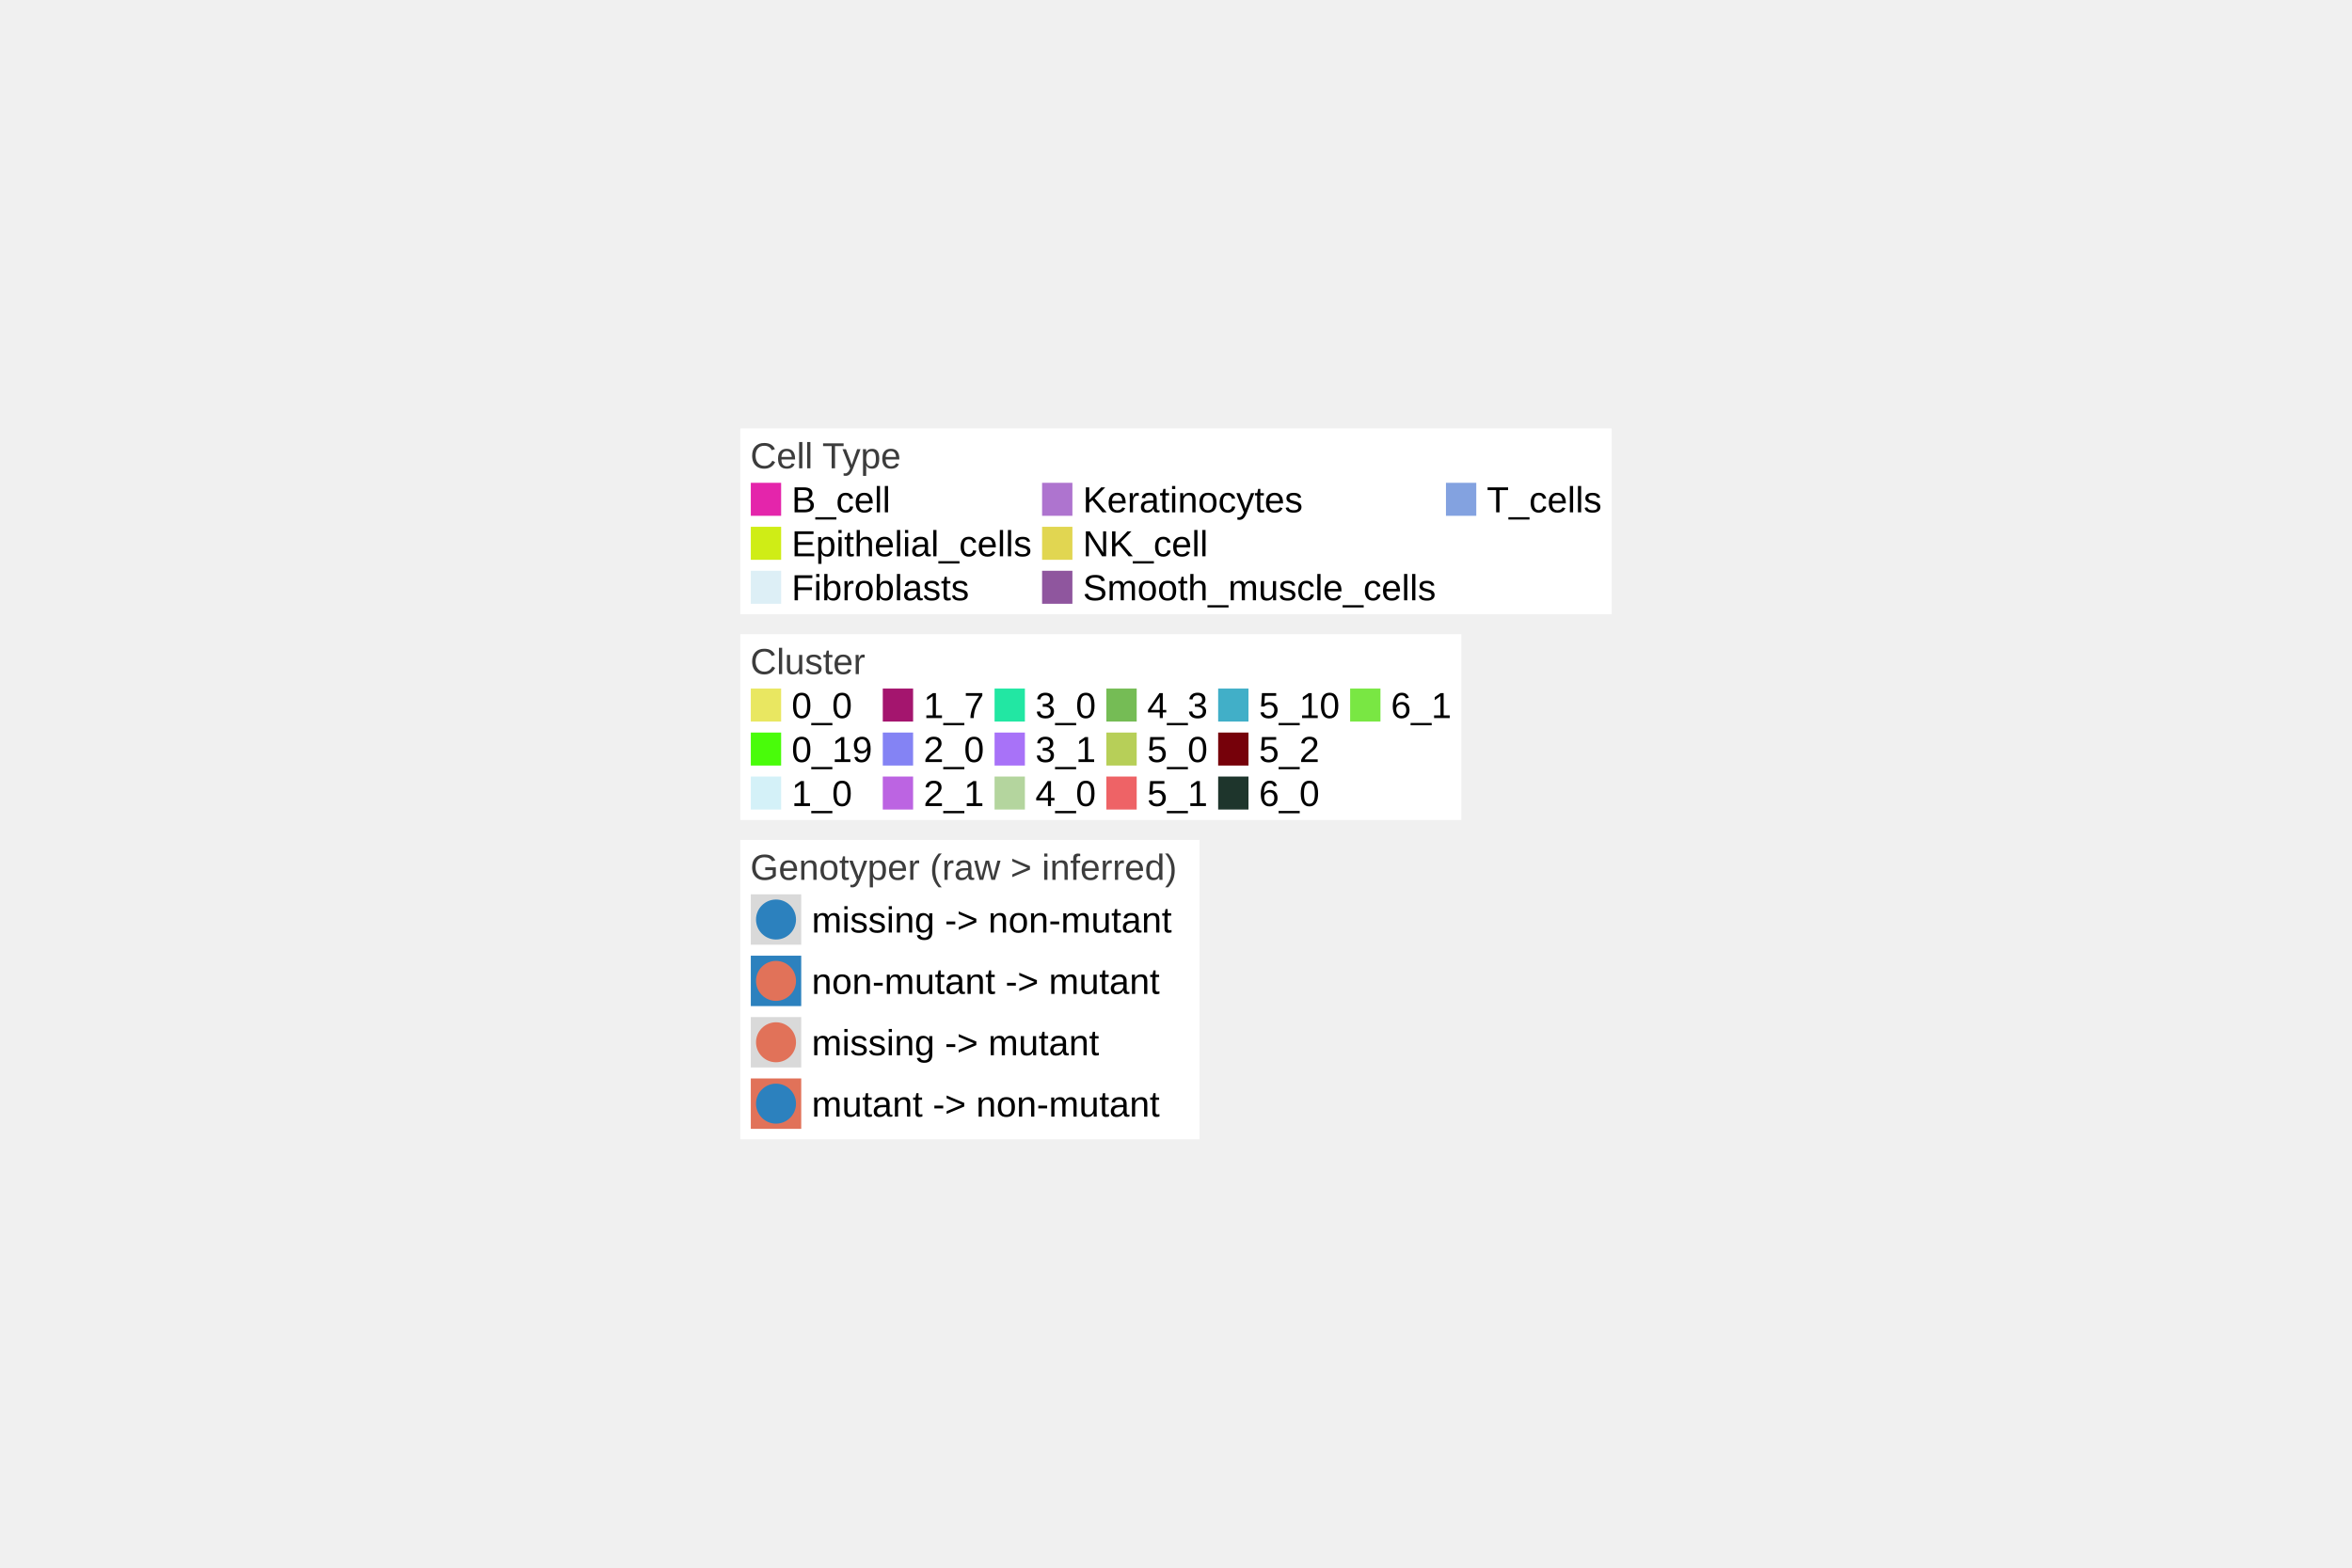
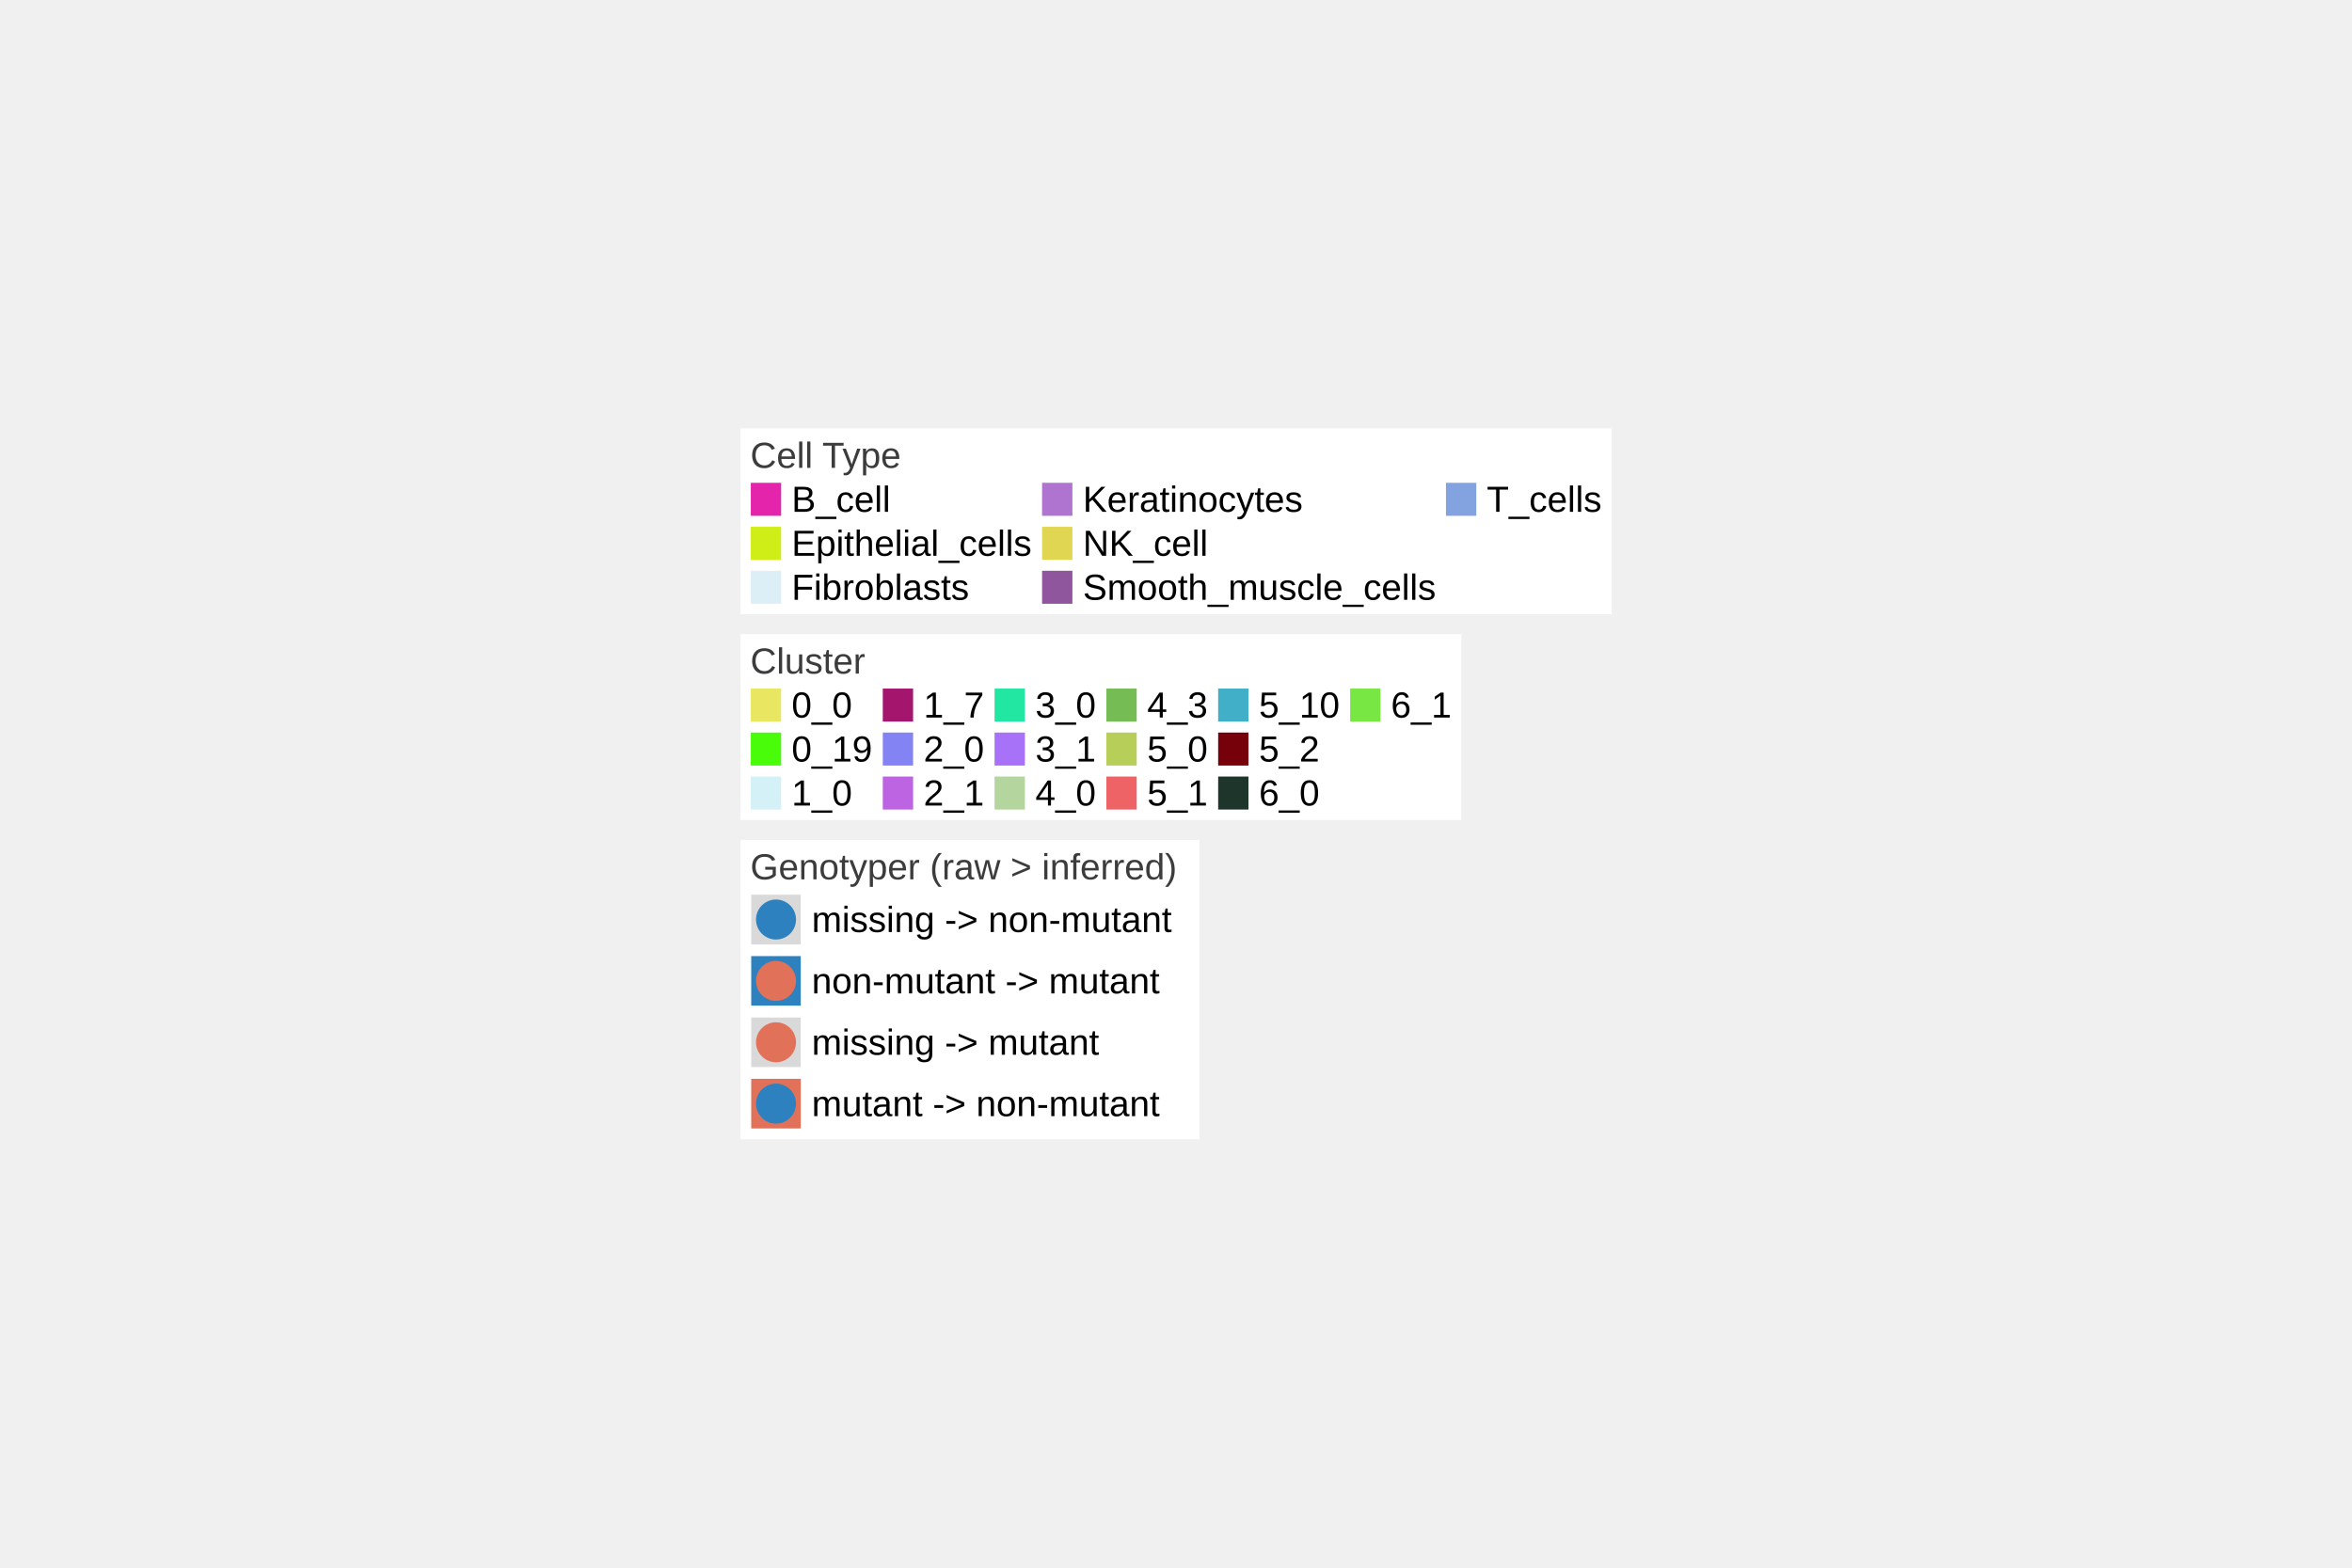
<svg xmlns="http://www.w3.org/2000/svg" width="1296.00pt" height="864.00pt" viewBox="0 0 1296.00 864.00">
  <g class="svglite">
    <defs>
      <style type="text/css">
    .svglite line, .svglite polyline, .svglite polygon, .svglite path, .svglite rect, .svglite circle {
      fill: none;
      stroke: #000000;
      stroke-linecap: round;
      stroke-linejoin: round;
      stroke-miterlimit: 10.00;
    }
    .svglite text {
      white-space: pre;
    }
    .svglite g.glyphgroup path {
      fill: inherit;
      stroke: none;
    }
  </style>
    </defs>
    <rect width="100%" height="100%" style="stroke: none; fill: none;" />
    <defs>
      <clipPath id="cpMC4wMHwxMjk2LjAwfDAuMDB8ODY0LjAw">
        <rect x="0.00" y="0.00" width="1296.00" height="864.00" />
      </clipPath>
    </defs>
    <g clip-path="url(#cpMC4wMHwxMjk2LjAwfDAuMDB8ODY0LjAw)">
      <rect x="407.95" y="236.09" width="480.10" height="102.44" style="stroke-width: 1.07; stroke: none; fill: #FFFFFF;" />
-       <text x="413.43" y="258.11" style="font-size: 20.00px;fill: #3C3C3C; font-family: &quot;Arial&quot;;" textLength="83.00px" lengthAdjust="spacingAndGlyphs">Cell Type</text>
+       <text x="413.43" y="257.84" style="font-size: 20.00px;fill: #3C3C3C; font-family: &quot;Liberation Sans&quot;;" textLength="83.00px" lengthAdjust="spacingAndGlyphs">Cell Type</text>
      <rect x="413.43" y="265.81" width="17.28" height="18.76" style="stroke-width: 1.07; stroke: #FFFFFF; fill: #FFFFFF;" />
      <rect x="413.71" y="266.09" width="16.71" height="18.19" style="stroke-width: 0.43; stroke: none; stroke-linecap: butt; stroke-linejoin: miter; fill: #E425AB;" />
      <rect x="413.43" y="290.05" width="17.28" height="18.76" style="stroke-width: 1.07; stroke: #FFFFFF; fill: #FFFFFF;" />
      <rect x="413.71" y="290.33" width="16.71" height="18.19" style="stroke-width: 0.43; stroke: none; stroke-linecap: butt; stroke-linejoin: miter; fill: #CFED16;" />
      <rect x="413.43" y="314.29" width="17.28" height="18.76" style="stroke-width: 1.07; stroke: #FFFFFF; fill: #FFFFFF;" />
      <rect x="413.71" y="314.57" width="16.71" height="18.19" style="stroke-width: 0.43; stroke: none; stroke-linecap: butt; stroke-linejoin: miter; fill: #DDEFF6;" />
      <rect x="573.93" y="265.81" width="17.28" height="18.76" style="stroke-width: 1.07; stroke: #FFFFFF; fill: #FFFFFF;" />
      <rect x="574.21" y="266.09" width="16.71" height="18.19" style="stroke-width: 0.43; stroke: none; stroke-linecap: butt; stroke-linejoin: miter; fill: #AE74CF;" />
      <rect x="573.93" y="290.05" width="17.28" height="18.76" style="stroke-width: 1.07; stroke: #FFFFFF; fill: #FFFFFF;" />
      <rect x="574.21" y="290.33" width="16.71" height="18.19" style="stroke-width: 0.43; stroke: none; stroke-linecap: butt; stroke-linejoin: miter; fill: #E1D651;" />
      <rect x="573.93" y="314.29" width="17.28" height="18.76" style="stroke-width: 1.07; stroke: #FFFFFF; fill: #FFFFFF;" />
      <rect x="574.21" y="314.57" width="16.71" height="18.19" style="stroke-width: 0.43; stroke: none; stroke-linecap: butt; stroke-linejoin: miter; fill: #8F569E;" />
      <rect x="796.47" y="265.81" width="17.28" height="18.76" style="stroke-width: 1.07; stroke: #FFFFFF; fill: #FFFFFF;" />
      <rect x="796.75" y="266.09" width="16.71" height="18.19" style="stroke-width: 0.43; stroke: none; stroke-linecap: butt; stroke-linejoin: miter; fill: #83A2E0;" />
-       <text x="436.19" y="282.35" style="font-size: 20.00px; font-family: &quot;Arial&quot;;" textLength="54.47px" lengthAdjust="spacingAndGlyphs">B_cell</text>
-       <text x="436.19" y="306.59" style="font-size: 20.00px; font-family: &quot;Arial&quot;;" textLength="132.28px" lengthAdjust="spacingAndGlyphs">Epithelial_cells</text>
-       <text x="436.19" y="330.83" style="font-size: 20.00px; font-family: &quot;Arial&quot;;" textLength="97.81px" lengthAdjust="spacingAndGlyphs">Fibroblasts</text>
-       <text x="596.69" y="282.35" style="font-size: 20.00px; font-family: &quot;Arial&quot;;" textLength="121.19px" lengthAdjust="spacingAndGlyphs">Keratinocytes</text>
-       <text x="596.69" y="306.59" style="font-size: 20.00px; font-family: &quot;Arial&quot;;" textLength="68.91px" lengthAdjust="spacingAndGlyphs">NK_cell</text>
-       <text x="596.69" y="330.83" style="font-size: 20.00px; font-family: &quot;Arial&quot;;" textLength="194.53px" lengthAdjust="spacingAndGlyphs">Smooth_muscle_cells</text>
-       <text x="819.23" y="282.35" style="font-size: 20.00px; font-family: &quot;Arial&quot;;" textLength="63.34px" lengthAdjust="spacingAndGlyphs">T_cells</text>
+       <text x="436.19" y="282.07" style="font-size: 20.00px; font-family: &quot;Liberation Sans&quot;;" textLength="54.47px" lengthAdjust="spacingAndGlyphs">B_cell</text>
+       <text x="436.19" y="306.31" style="font-size: 20.00px; font-family: &quot;Liberation Sans&quot;;" textLength="132.28px" lengthAdjust="spacingAndGlyphs">Epithelial_cells</text>
+       <text x="436.19" y="330.55" style="font-size: 20.00px; font-family: &quot;Liberation Sans&quot;;" textLength="97.81px" lengthAdjust="spacingAndGlyphs">Fibroblasts</text>
+       <text x="596.69" y="282.07" style="font-size: 20.00px; font-family: &quot;Liberation Sans&quot;;" textLength="121.19px" lengthAdjust="spacingAndGlyphs">Keratinocytes</text>
+       <text x="596.69" y="306.31" style="font-size: 20.00px; font-family: &quot;Liberation Sans&quot;;" textLength="68.91px" lengthAdjust="spacingAndGlyphs">NK_cell</text>
+       <text x="596.69" y="330.55" style="font-size: 20.00px; font-family: &quot;Liberation Sans&quot;;" textLength="194.53px" lengthAdjust="spacingAndGlyphs">Smooth_muscle_cells</text>
+       <text x="819.23" y="282.07" style="font-size: 20.00px; font-family: &quot;Liberation Sans&quot;;" textLength="63.34px" lengthAdjust="spacingAndGlyphs">T_cells</text>
      <rect x="407.95" y="349.49" width="397.31" height="102.44" style="stroke-width: 1.07; stroke: none; fill: #FFFFFF;" />
-       <text x="413.43" y="371.51" style="font-size: 20.00px;fill: #3C3C3C; font-family: &quot;Arial&quot;;" textLength="63.34px" lengthAdjust="spacingAndGlyphs">Cluster</text>
+       <text x="413.43" y="371.23" style="font-size: 20.00px;fill: #3C3C3C; font-family: &quot;Liberation Sans&quot;;" textLength="63.34px" lengthAdjust="spacingAndGlyphs">Cluster</text>
      <rect x="413.43" y="379.21" width="17.28" height="18.76" style="stroke-width: 1.07; stroke: #FFFFFF; fill: #FFFFFF;" />
      <rect x="413.71" y="379.49" width="16.71" height="18.19" style="stroke-width: 0.43; stroke: none; stroke-linecap: butt; stroke-linejoin: miter; fill: #E9E761;" />
      <rect x="413.43" y="403.45" width="17.28" height="18.76" style="stroke-width: 1.07; stroke: #FFFFFF; fill: #FFFFFF;" />
      <rect x="413.71" y="403.73" width="16.71" height="18.19" style="stroke-width: 0.43; stroke: none; stroke-linecap: butt; stroke-linejoin: miter; fill: #49FC0A;" />
      <rect x="413.43" y="427.69" width="17.28" height="18.76" style="stroke-width: 1.07; stroke: #FFFFFF; fill: #FFFFFF;" />
      <rect x="413.71" y="427.97" width="16.71" height="18.19" style="stroke-width: 0.43; stroke: none; stroke-linecap: butt; stroke-linejoin: miter; fill: #D4F1F8;" />
      <rect x="486.15" y="379.21" width="17.28" height="18.76" style="stroke-width: 1.07; stroke: #FFFFFF; fill: #FFFFFF;" />
      <rect x="486.43" y="379.49" width="16.71" height="18.19" style="stroke-width: 0.43; stroke: none; stroke-linecap: butt; stroke-linejoin: miter; fill: #A4156E;" />
      <rect x="486.15" y="403.45" width="17.28" height="18.76" style="stroke-width: 1.07; stroke: #FFFFFF; fill: #FFFFFF;" />
      <rect x="486.43" y="403.73" width="16.71" height="18.19" style="stroke-width: 0.43; stroke: none; stroke-linecap: butt; stroke-linejoin: miter; fill: #8483F4;" />
      <rect x="486.15" y="427.69" width="17.28" height="18.76" style="stroke-width: 1.07; stroke: #FFFFFF; fill: #FFFFFF;" />
      <rect x="486.43" y="427.97" width="16.71" height="18.19" style="stroke-width: 0.43; stroke: none; stroke-linecap: butt; stroke-linejoin: miter; fill: #BC64E2;" />
      <rect x="547.75" y="379.21" width="17.28" height="18.76" style="stroke-width: 1.07; stroke: #FFFFFF; fill: #FFFFFF;" />
      <rect x="548.03" y="379.49" width="16.71" height="18.19" style="stroke-width: 0.43; stroke: none; stroke-linecap: butt; stroke-linejoin: miter; fill: #22E7A3;" />
      <rect x="547.75" y="403.45" width="17.28" height="18.76" style="stroke-width: 1.07; stroke: #FFFFFF; fill: #FFFFFF;" />
      <rect x="548.03" y="403.73" width="16.71" height="18.19" style="stroke-width: 0.43; stroke: none; stroke-linecap: butt; stroke-linejoin: miter; fill: #A872F8;" />
      <rect x="547.75" y="427.69" width="17.28" height="18.76" style="stroke-width: 1.07; stroke: #FFFFFF; fill: #FFFFFF;" />
      <rect x="548.03" y="427.97" width="16.71" height="18.19" style="stroke-width: 0.43; stroke: none; stroke-linecap: butt; stroke-linejoin: miter; fill: #B4D59E;" />
      <rect x="609.35" y="379.21" width="17.28" height="18.76" style="stroke-width: 1.07; stroke: #FFFFFF; fill: #FFFFFF;" />
      <rect x="609.63" y="379.49" width="16.71" height="18.19" style="stroke-width: 0.43; stroke: none; stroke-linecap: butt; stroke-linejoin: miter; fill: #75BC55;" />
      <rect x="609.35" y="403.45" width="17.28" height="18.76" style="stroke-width: 1.07; stroke: #FFFFFF; fill: #FFFFFF;" />
      <rect x="609.63" y="403.73" width="16.71" height="18.19" style="stroke-width: 0.43; stroke: none; stroke-linecap: butt; stroke-linejoin: miter; fill: #B7CF58;" />
      <rect x="609.35" y="427.69" width="17.28" height="18.76" style="stroke-width: 1.07; stroke: #FFFFFF; fill: #FFFFFF;" />
      <rect x="609.63" y="427.97" width="16.71" height="18.19" style="stroke-width: 0.43; stroke: none; stroke-linecap: butt; stroke-linejoin: miter; fill: #EE6366;" />
      <rect x="670.95" y="379.21" width="17.28" height="18.76" style="stroke-width: 1.07; stroke: #FFFFFF; fill: #FFFFFF;" />
      <rect x="671.23" y="379.49" width="16.71" height="18.19" style="stroke-width: 0.43; stroke: none; stroke-linecap: butt; stroke-linejoin: miter; fill: #41AFC8;" />
      <rect x="670.95" y="403.45" width="17.28" height="18.76" style="stroke-width: 1.07; stroke: #FFFFFF; fill: #FFFFFF;" />
      <rect x="671.23" y="403.73" width="16.71" height="18.19" style="stroke-width: 0.43; stroke: none; stroke-linecap: butt; stroke-linejoin: miter; fill: #76010A;" />
      <rect x="670.95" y="427.69" width="17.28" height="18.76" style="stroke-width: 1.07; stroke: #FFFFFF; fill: #FFFFFF;" />
      <rect x="671.23" y="427.97" width="16.71" height="18.19" style="stroke-width: 0.43; stroke: none; stroke-linecap: butt; stroke-linejoin: miter; fill: #1E352C;" />
      <rect x="743.67" y="379.21" width="17.28" height="18.76" style="stroke-width: 1.07; stroke: #FFFFFF; fill: #FFFFFF;" />
      <rect x="743.95" y="379.49" width="16.71" height="18.19" style="stroke-width: 0.43; stroke: none; stroke-linecap: butt; stroke-linejoin: miter; fill: #79E743;" />
-       <text x="436.19" y="395.75" style="font-size: 20.00px; font-family: &quot;Arial&quot;;" textLength="33.38px" lengthAdjust="spacingAndGlyphs">0_0</text>
-       <text x="436.19" y="419.99" style="font-size: 20.00px; font-family: &quot;Arial&quot;;" textLength="44.50px" lengthAdjust="spacingAndGlyphs">0_19</text>
-       <text x="436.19" y="444.23" style="font-size: 20.00px; font-family: &quot;Arial&quot;;" textLength="33.38px" lengthAdjust="spacingAndGlyphs">1_0</text>
-       <text x="508.91" y="395.75" style="font-size: 20.00px; font-family: &quot;Arial&quot;;" textLength="33.38px" lengthAdjust="spacingAndGlyphs">1_7</text>
-       <text x="508.91" y="419.99" style="font-size: 20.00px; font-family: &quot;Arial&quot;;" textLength="33.38px" lengthAdjust="spacingAndGlyphs">2_0</text>
-       <text x="508.91" y="444.23" style="font-size: 20.00px; font-family: &quot;Arial&quot;;" textLength="33.38px" lengthAdjust="spacingAndGlyphs">2_1</text>
-       <text x="570.51" y="395.75" style="font-size: 20.00px; font-family: &quot;Arial&quot;;" textLength="33.38px" lengthAdjust="spacingAndGlyphs">3_0</text>
-       <text x="570.51" y="419.99" style="font-size: 20.00px; font-family: &quot;Arial&quot;;" textLength="33.38px" lengthAdjust="spacingAndGlyphs">3_1</text>
-       <text x="570.51" y="444.23" style="font-size: 20.00px; font-family: &quot;Arial&quot;;" textLength="33.38px" lengthAdjust="spacingAndGlyphs">4_0</text>
-       <text x="632.11" y="395.75" style="font-size: 20.00px; font-family: &quot;Arial&quot;;" textLength="33.38px" lengthAdjust="spacingAndGlyphs">4_3</text>
-       <text x="632.11" y="419.99" style="font-size: 20.00px; font-family: &quot;Arial&quot;;" textLength="33.38px" lengthAdjust="spacingAndGlyphs">5_0</text>
-       <text x="632.11" y="444.23" style="font-size: 20.00px; font-family: &quot;Arial&quot;;" textLength="33.38px" lengthAdjust="spacingAndGlyphs">5_1</text>
-       <text x="693.71" y="395.75" style="font-size: 20.00px; font-family: &quot;Arial&quot;;" textLength="44.50px" lengthAdjust="spacingAndGlyphs">5_10</text>
-       <text x="693.71" y="419.99" style="font-size: 20.00px; font-family: &quot;Arial&quot;;" textLength="33.38px" lengthAdjust="spacingAndGlyphs">5_2</text>
-       <text x="693.71" y="444.23" style="font-size: 20.00px; font-family: &quot;Arial&quot;;" textLength="33.38px" lengthAdjust="spacingAndGlyphs">6_0</text>
-       <text x="766.43" y="395.75" style="font-size: 20.00px; font-family: &quot;Arial&quot;;" textLength="33.38px" lengthAdjust="spacingAndGlyphs">6_1</text>
+       <text x="436.19" y="395.47" style="font-size: 20.00px; font-family: &quot;Liberation Sans&quot;;" textLength="33.38px" lengthAdjust="spacingAndGlyphs">0_0</text>
+       <text x="436.19" y="419.71" style="font-size: 20.00px; font-family: &quot;Liberation Sans&quot;;" textLength="44.50px" lengthAdjust="spacingAndGlyphs">0_19</text>
+       <text x="436.19" y="443.95" style="font-size: 20.00px; font-family: &quot;Liberation Sans&quot;;" textLength="33.38px" lengthAdjust="spacingAndGlyphs">1_0</text>
+       <text x="508.91" y="395.47" style="font-size: 20.00px; font-family: &quot;Liberation Sans&quot;;" textLength="33.38px" lengthAdjust="spacingAndGlyphs">1_7</text>
+       <text x="508.91" y="419.71" style="font-size: 20.00px; font-family: &quot;Liberation Sans&quot;;" textLength="33.38px" lengthAdjust="spacingAndGlyphs">2_0</text>
+       <text x="508.91" y="443.95" style="font-size: 20.00px; font-family: &quot;Liberation Sans&quot;;" textLength="33.38px" lengthAdjust="spacingAndGlyphs">2_1</text>
+       <text x="570.51" y="395.47" style="font-size: 20.00px; font-family: &quot;Liberation Sans&quot;;" textLength="33.38px" lengthAdjust="spacingAndGlyphs">3_0</text>
+       <text x="570.51" y="419.71" style="font-size: 20.00px; font-family: &quot;Liberation Sans&quot;;" textLength="33.38px" lengthAdjust="spacingAndGlyphs">3_1</text>
+       <text x="570.51" y="443.95" style="font-size: 20.00px; font-family: &quot;Liberation Sans&quot;;" textLength="33.38px" lengthAdjust="spacingAndGlyphs">4_0</text>
+       <text x="632.11" y="395.47" style="font-size: 20.00px; font-family: &quot;Liberation Sans&quot;;" textLength="33.38px" lengthAdjust="spacingAndGlyphs">4_3</text>
+       <text x="632.11" y="419.71" style="font-size: 20.00px; font-family: &quot;Liberation Sans&quot;;" textLength="33.38px" lengthAdjust="spacingAndGlyphs">5_0</text>
+       <text x="632.11" y="443.95" style="font-size: 20.00px; font-family: &quot;Liberation Sans&quot;;" textLength="33.38px" lengthAdjust="spacingAndGlyphs">5_1</text>
+       <text x="693.71" y="395.47" style="font-size: 20.00px; font-family: &quot;Liberation Sans&quot;;" textLength="44.50px" lengthAdjust="spacingAndGlyphs">5_10</text>
+       <text x="693.71" y="419.71" style="font-size: 20.00px; font-family: &quot;Liberation Sans&quot;;" textLength="33.38px" lengthAdjust="spacingAndGlyphs">5_2</text>
+       <text x="693.71" y="443.95" style="font-size: 20.00px; font-family: &quot;Liberation Sans&quot;;" textLength="33.38px" lengthAdjust="spacingAndGlyphs">6_0</text>
+       <text x="766.43" y="395.47" style="font-size: 20.00px; font-family: &quot;Liberation Sans&quot;;" textLength="33.38px" lengthAdjust="spacingAndGlyphs">6_1</text>
      <rect x="407.95" y="462.88" width="253.02" height="165.02" style="stroke-width: 1.07; stroke: none; fill: #FFFFFF;" />
-       <text x="413.43" y="484.90" style="font-size: 20.00px;fill: #3C3C3C; font-family: &quot;Arial&quot;;" textLength="235.12px" lengthAdjust="spacingAndGlyphs">Genotyper (raw &gt; inferred)</text>
+       <text x="413.43" y="484.63" style="font-size: 20.00px;fill: #3C3C3C; font-family: &quot;Liberation Sans&quot;;" textLength="235.12px" lengthAdjust="spacingAndGlyphs">Genotyper (raw &gt; inferred)</text>
      <rect x="413.43" y="492.60" width="28.35" height="28.35" style="stroke-width: 1.07; stroke: #FFFFFF; fill: #FFFFFF;" />
-       <rect x="413.71" y="492.89" width="27.78" height="27.78" style="stroke-width: 0.43; stroke: none; stroke-linecap: butt; stroke-linejoin: miter; fill: #D9D9D9;" />
+       <rect x="413.71" y="492.89" width="27.78" height="27.78" style="stroke-width: 0.43; stroke: #FFFFFF; stroke-linecap: butt; stroke-linejoin: miter; fill: #D9D9D9;" />
      <circle cx="427.60" cy="506.78" r="11.02" style="stroke-width: 0.71; stroke: none; fill: #2C81BE;" />
      <rect x="413.43" y="526.43" width="28.35" height="28.35" style="stroke-width: 1.07; stroke: #FFFFFF; fill: #FFFFFF;" />
-       <rect x="413.71" y="526.71" width="27.78" height="27.78" style="stroke-width: 0.43; stroke: none; stroke-linecap: butt; stroke-linejoin: miter; fill: #2C81BE;" />
+       <rect x="413.71" y="526.71" width="27.78" height="27.78" style="stroke-width: 0.43; stroke: #FFFFFF; stroke-linecap: butt; stroke-linejoin: miter; fill: #2C81BE;" />
      <circle cx="427.60" cy="540.60" r="11.02" style="stroke-width: 0.71; stroke: none; fill: #E17259;" />
      <rect x="413.43" y="560.26" width="28.35" height="28.35" style="stroke-width: 1.07; stroke: #FFFFFF; fill: #FFFFFF;" />
-       <rect x="413.71" y="560.54" width="27.78" height="27.78" style="stroke-width: 0.43; stroke: none; stroke-linecap: butt; stroke-linejoin: miter; fill: #D9D9D9;" />
+       <rect x="413.71" y="560.54" width="27.78" height="27.78" style="stroke-width: 0.43; stroke: #FFFFFF; stroke-linecap: butt; stroke-linejoin: miter; fill: #D9D9D9;" />
      <circle cx="427.60" cy="574.43" r="11.02" style="stroke-width: 0.71; stroke: none; fill: #E17259;" />
      <rect x="413.43" y="594.08" width="28.35" height="28.35" style="stroke-width: 1.07; stroke: #FFFFFF; fill: #FFFFFF;" />
-       <rect x="413.71" y="594.36" width="27.78" height="27.78" style="stroke-width: 0.43; stroke: none; stroke-linecap: butt; stroke-linejoin: miter; fill: #E17259;" />
+       <rect x="413.71" y="594.36" width="27.78" height="27.78" style="stroke-width: 0.43; stroke: #FFFFFF; stroke-linecap: butt; stroke-linejoin: miter; fill: #E17259;" />
      <circle cx="427.60" cy="608.25" r="11.02" style="stroke-width: 0.71; stroke: none; fill: #2C81BE;" />
-       <text x="447.26" y="513.94" style="font-size: 20.00px; font-family: &quot;Arial&quot;;" textLength="198.44px" lengthAdjust="spacingAndGlyphs">missing -&gt; non-mutant</text>
-       <text x="447.26" y="547.76" style="font-size: 20.00px; font-family: &quot;Arial&quot;;" textLength="191.81px" lengthAdjust="spacingAndGlyphs">non-mutant -&gt; mutant</text>
-       <text x="447.26" y="581.59" style="font-size: 20.00px; font-family: &quot;Arial&quot;;" textLength="158.41px" lengthAdjust="spacingAndGlyphs">missing -&gt; mutant</text>
-       <text x="447.26" y="615.42" style="font-size: 20.00px; font-family: &quot;Arial&quot;;" textLength="191.81px" lengthAdjust="spacingAndGlyphs">mutant -&gt; non-mutant</text>
+       <text x="447.26" y="513.66" style="font-size: 20.00px; font-family: &quot;Liberation Sans&quot;;" textLength="198.44px" lengthAdjust="spacingAndGlyphs">missing -&gt; non-mutant</text>
+       <text x="447.26" y="547.49" style="font-size: 20.00px; font-family: &quot;Liberation Sans&quot;;" textLength="191.81px" lengthAdjust="spacingAndGlyphs">non-mutant -&gt; mutant</text>
+       <text x="447.26" y="581.31" style="font-size: 20.00px; font-family: &quot;Liberation Sans&quot;;" textLength="158.41px" lengthAdjust="spacingAndGlyphs">missing -&gt; mutant</text>
+       <text x="447.26" y="615.14" style="font-size: 20.00px; font-family: &quot;Liberation Sans&quot;;" textLength="191.81px" lengthAdjust="spacingAndGlyphs">mutant -&gt; non-mutant</text>
    </g>
  </g>
</svg>
